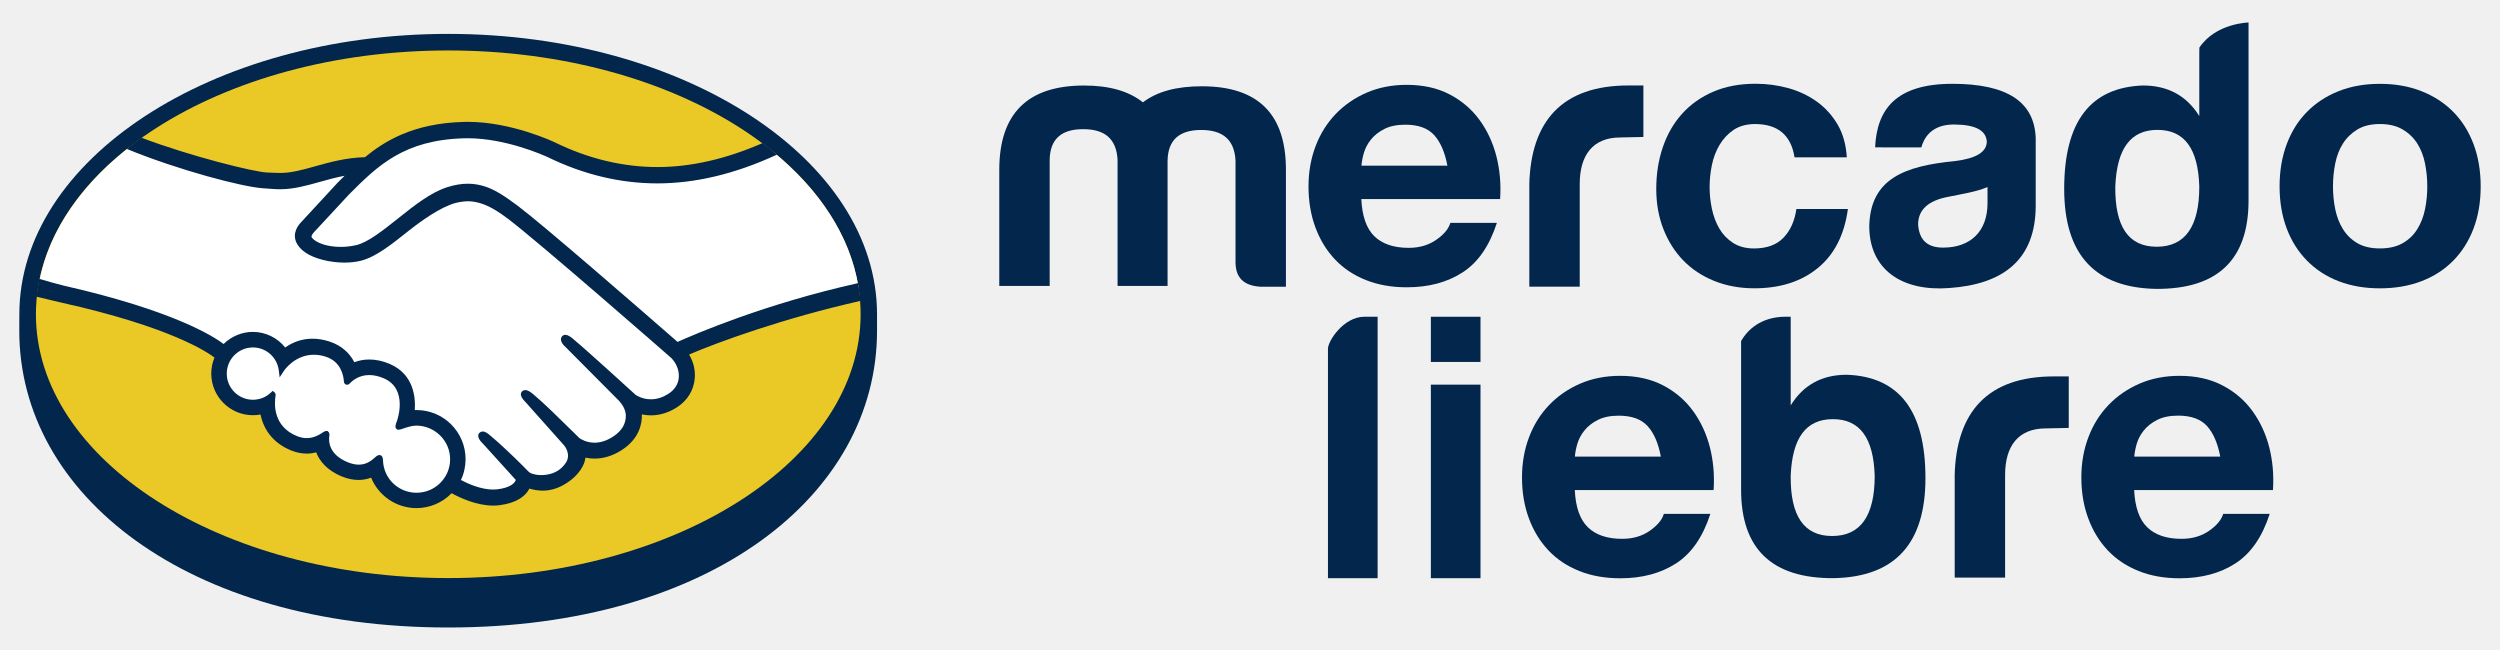
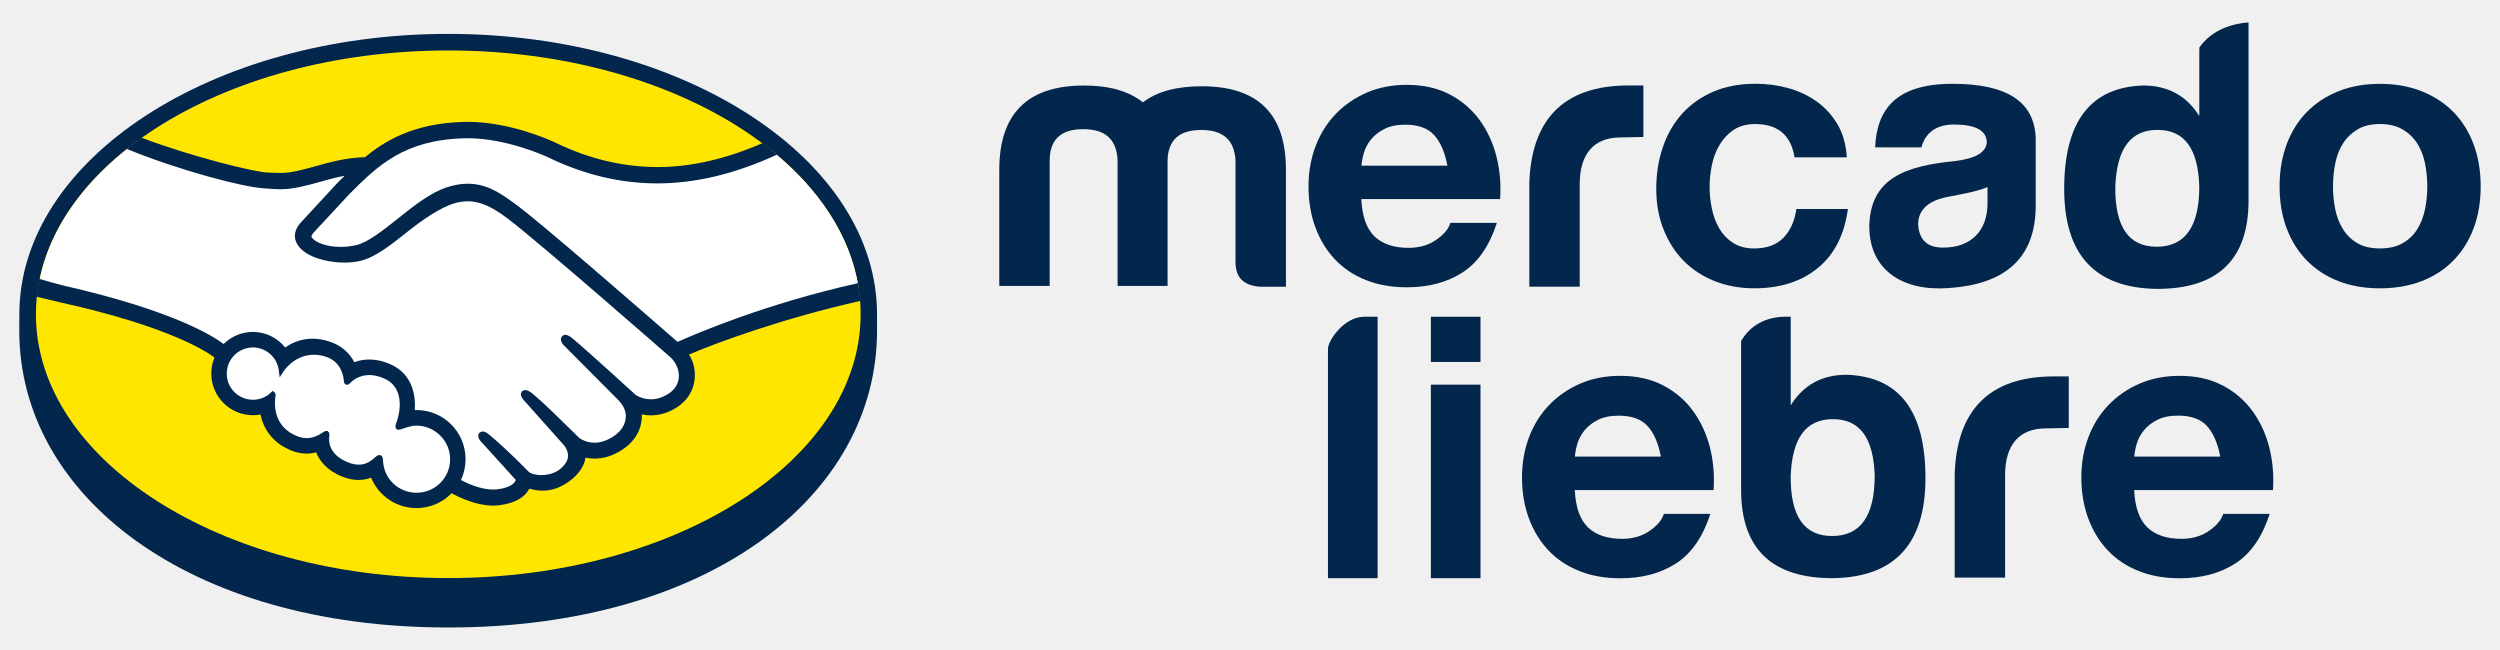
<svg xmlns="http://www.w3.org/2000/svg" version="1.1" id="Capa_1" x="0px" y="0px" viewBox="0 0 500 130" style="enable-background:new 0 0 500 130;" xml:space="preserve">
  <style type="text/css">
	.st0{fill:#03264C;}
- 	.st1{fill:#EAC926;}
+ 	.st1{fill:#fee600;}
	.st2{fill:#FFFFFF;}
</style>
  <g id="g14">
    <g id="g20" transform="translate(329.6772,316.9189)">
      <path id="path22" class="st0" d="M-154.27-254.04c0-30.91-38.4-56.1-85.77-56.1c-47.37,0-85.77,25.19-85.77,56.1    c0,0.8-0.01,3-0.01,3.28c0,32.79,33.56,59.34,85.77,59.34c52.53,0,85.78-26.55,85.78-59.34V-254.04z" />
    </g>
    <g id="g24" transform="translate(325.6143,316.9531)">
      <path id="path26" class="st1" d="M-153.49-254.1c0,29.14-36.92,52.76-82.47,52.76c-45.55,0-82.47-23.62-82.47-52.76    c0-29.14,36.92-52.76,82.47-52.76C-190.41-306.86-153.49-283.24-153.49-254.1" />
    </g>
    <g id="g28" transform="translate(189.7051,337.5469)">
      <path id="path30" class="st2" d="M-127.43-291.34c-0.04,0.08-0.87,0.93-0.33,1.62c1.3,1.66,5.32,2.62,9.39,1.7    c2.42-0.54,5.52-3.01,8.53-5.4c3.26-2.59,6.49-5.18,9.74-6.21c3.44-1.09,5.64-0.63,7.1-0.18c1.6,0.48,3.47,1.53,6.47,3.78    c5.64,4.24,28.34,24.05,32.25,27.47c3.16-1.43,17.19-7.47,36.26-11.67c-1.66-10.17-7.84-19.47-17.22-27.08    c-13.07,5.49-29.04,8.35-44.67,0.73c-0.08-0.03-8.53-4.03-16.87-3.84c-12.39,0.29-17.76,5.65-23.44,11.33L-127.43-291.34z" />
    </g>
    <g id="g32" transform="translate(279.0542,306.6982)">
      <path id="path34" class="st2" d="M-144.56-235.56c-0.27-0.24-26.68-23.35-32.66-27.85c-3.46-2.6-5.39-3.26-7.41-3.52    c-1.05-0.14-2.51,0.06-3.52,0.34c-2.78,0.76-6.42,3.19-9.65,5.75c-3.35,2.66-6.5,5.17-9.43,5.83c-3.74,0.84-8.31-0.15-10.39-1.56    c-0.85-0.57-1.44-1.22-1.73-1.89c-0.77-1.79,0.65-3.21,0.88-3.45l7.29-7.88c0.85-0.85,1.7-1.69,2.57-2.53    c-2.35,0.31-4.53,0.91-6.64,1.5c-2.64,0.74-5.18,1.45-7.75,1.45c-1.07,0-6.82-0.94-7.91-1.24c-6.6-1.81-12.39-3.56-21.03-7.6    c-10.36,7.71-17.29,17.36-19.29,27.98c1.49,0.39,3.89,1.11,4.89,1.33c23.45,5.21,30.76,10.59,32.08,11.71    c1.43-1.59,3.5-2.61,5.81-2.61c2.6,0,4.93,1.31,6.35,3.32c1.34-1.06,3.2-1.97,5.59-1.97c1.09,0,2.22,0.2,3.36,0.59    c2.64,0.91,4.01,2.67,4.72,4.26c0.89-0.4,1.98-0.7,3.26-0.69c1.26,0,2.58,0.29,3.9,0.86c4.32,1.86,5,6.1,4.6,9.3    c0.31-0.04,0.62-0.05,0.93-0.05c5.13,0,9.29,4.17,9.29,9.3c0,1.59-0.41,3.08-1.11,4.39c1.39,0.78,4.95,2.56,8.07,2.16    c2.49-0.32,3.44-1.17,3.78-1.65c0.23-0.33,0.48-0.71,0.25-0.99l-6.62-7.35c0,0-1.09-1.03-0.73-1.43c0.37-0.41,1.04,0.18,1.52,0.58    c3.37,2.81,7.48,7.06,7.48,7.06c0.07,0.04,0.34,0.58,1.86,0.85c1.31,0.23,3.63,0.1,5.23-1.22c0.4-0.33,0.81-0.75,1.15-1.18    c-0.03,0.02-0.05,0.05-0.07,0.06c1.69-2.17-0.19-4.36-0.19-4.36l-7.73-8.67c0,0-1.1-1.02-0.73-1.43c0.34-0.36,1.05,0.18,1.53,0.58    c2.45,2.05,5.9,5.51,9.21,8.76c0.65,0.48,3.56,2.27,7.41-0.26c2.34-1.53,2.81-3.42,2.74-4.84c-0.16-1.88-1.63-3.22-1.63-3.22    l-10.55-10.61c0,0-1.11-0.95-0.72-1.43c0.32-0.4,1.05,0.18,1.52,0.58c3.36,2.81,12.46,11.15,12.46,11.15    c0.13,0.09,3.27,2.33,7.16-0.14c1.39-0.89,2.28-2.23,2.35-3.78C-142.66-233.95-144.56-235.56-144.56-235.56" />
    </g>
    <g id="g36" transform="translate(215.7334,290.0596)">
      <path id="path38" class="st2" d="M-132.42-205.47c-1.64-0.02-3.43,0.95-3.66,0.81c-0.13-0.09,0.1-0.74,0.25-1.12    c0.16-0.38,2.31-6.86-2.94-9.11c-4.02-1.73-6.47,0.21-7.32,1.09c-0.22,0.23-0.32,0.21-0.35-0.08c-0.08-1.17-0.6-4.33-4.07-5.38    c-4.96-1.52-8.14,1.94-8.95,3.19c-0.36-2.82-2.75-5.02-5.68-5.02c-3.18,0-5.76,2.57-5.76,5.75c0,3.18,2.58,5.75,5.76,5.75    c1.54,0,2.95-0.61,3.98-1.61c0.03,0.03,0.05,0.08,0.03,0.19c-0.24,1.42-0.69,6.6,4.73,8.7c2.17,0.84,4.02,0.22,5.55-0.86    c0.46-0.32,0.53-0.19,0.47,0.24c-0.2,1.33,0.05,4.18,4.04,5.8c3.04,1.23,4.84-0.03,6.01-1.12c0.51-0.47,0.65-0.39,0.68,0.33    c0.14,3.85,3.34,6.91,7.23,6.91c4,0,7.24-3.23,7.25-7.23C-125.18-202.23-128.42-205.43-132.42-205.47" />
    </g>
    <g id="g40" transform="translate(215.7334,272.79)">
      <path id="path42" class="st0" d="M-132.42-174.24c-3.63,0-6.57-2.82-6.71-6.41c-0.01-0.31-0.04-1.13-0.73-1.13    c-0.29,0-0.53,0.17-0.82,0.43c-0.8,0.74-1.81,1.49-3.3,1.49c-0.67,0-1.4-0.16-2.17-0.47c-3.83-1.55-3.88-4.18-3.72-5.24    c0.04-0.28,0.05-0.57-0.14-0.81l-0.23-0.21h-0.24c-0.2,0-0.39,0.08-0.67,0.27c-1.11,0.78-2.17,1.15-3.25,1.15    c-0.59,0-1.2-0.12-1.82-0.35c-5.04-1.96-4.64-6.72-4.4-8.15c0.04-0.29-0.04-0.51-0.22-0.66l-0.36-0.29l-0.33,0.32    c-0.98,0.95-2.27,1.46-3.62,1.46c-2.89,0-5.24-2.35-5.23-5.23c0-2.89,2.35-5.23,5.24-5.23c2.61,0,4.83,1.96,5.16,4.57l0.18,1.41    l0.77-1.19c0.09-0.14,2.2-3.34,6.09-3.33c0.74,0,1.5,0.12,2.27,0.36c3.1,0.95,3.63,3.76,3.71,4.93c0.05,0.68,0.54,0.71,0.64,0.71    c0.27,0,0.47-0.17,0.6-0.32c0.59-0.61,1.86-1.62,3.85-1.62c0.91,0,1.88,0.22,2.89,0.65c4.93,2.11,2.69,8.37,2.67,8.44    c-0.42,1.04-0.44,1.5-0.04,1.76l0.19,0.09h0.14c0.22,0,0.5-0.1,0.96-0.25c0.67-0.23,1.68-0.58,2.63-0.58h0    c3.71,0.04,6.73,3.06,6.72,6.73C-125.7-177.25-128.72-174.24-132.42-174.24 M-80.22-204.41c-8.14-7.1-26.94-23.45-32.03-27.27    c-2.91-2.19-4.89-3.34-6.64-3.86c-0.78-0.24-1.87-0.51-3.26-0.51c-1.3,0-2.69,0.23-4.14,0.7c-3.29,1.04-6.57,3.65-9.74,6.17    l-0.16,0.13c-2.96,2.35-6.01,4.78-8.32,5.29c-1.01,0.23-2.04,0.35-3.08,0.35c-2.59,0-4.91-0.75-5.78-1.86    c-0.14-0.18-0.05-0.48,0.29-0.91l0.04-0.06l7.16-7.71c5.61-5.61,10.9-10.9,23.09-11.18c0.2,0,0.41-0.01,0.61-0.01    c7.59,0,15.17,3.4,16.02,3.79c7.12,3.47,14.46,5.23,21.84,5.24c7.69,0,15.63-1.9,23.98-5.75c-0.93-0.78-1.9-1.55-2.9-2.3    c-7.33,3.18-14.32,4.79-21.05,4.78c-6.88-0.01-13.76-1.66-20.44-4.92c-0.35-0.17-8.73-4.12-17.44-4.12c-0.23,0-0.46,0-0.69,0.01    c-10.24,0.24-16.01,3.88-19.88,7.06c-3.77,0.09-7.03,1-9.92,1.81c-2.58,0.72-4.81,1.34-6.99,1.34c-0.9,0-2.51-0.08-2.66-0.09    c-2.5-0.08-15.11-3.17-25.14-6.96c-1.02,0.72-2.01,1.47-2.97,2.23c10.48,4.3,23.23,7.62,27.25,7.88c1.12,0.07,2.31,0.2,3.51,0.2    c2.66,0,5.32-0.75,7.89-1.47c1.52-0.43,3.2-0.89,4.96-1.23c-0.47,0.46-0.94,0.93-1.41,1.4l-7.27,7.87c-0.57,0.58-1.81,2.12-1,4.02    c0.33,0.77,0.99,1.5,1.91,2.12c1.73,1.17,4.84,1.96,7.72,1.96c1.09,0,2.13-0.11,3.08-0.32c3.05-0.68,6.25-3.23,9.63-5.92    c2.7-2.15,6.53-4.87,9.47-5.67c0.82-0.22,1.83-0.36,2.64-0.36c0.24,0,0.47,0.01,0.68,0.04c1.94,0.25,3.82,0.91,7.16,3.42    c5.97,4.48,32.39,27.59,32.64,27.82c0.02,0.02,1.7,1.47,1.59,3.88c-0.06,1.35-0.81,2.54-2.11,3.37c-1.13,0.71-2.29,1.08-3.47,1.08    c-1.77,0-2.98-0.83-3.06-0.89c-0.1-0.08-9.15-8.38-12.48-11.17c-0.53-0.44-1.05-0.83-1.57-0.83c-0.28,0-0.52,0.12-0.69,0.33    c-0.52,0.65,0.06,1.54,0.75,2.13l10.57,10.63c0.01,0.01,1.32,1.24,1.46,2.86c0.08,1.76-0.76,3.23-2.51,4.38    c-1.25,0.82-2.51,1.24-3.75,1.24c-1.62,0-2.76-0.74-3.01-0.91l-1.52-1.49c-2.77-2.73-5.63-5.55-7.73-7.3    c-0.51-0.42-1.06-0.82-1.58-0.82c-0.25,0-0.49,0.1-0.67,0.28c-0.24,0.27-0.4,0.74,0.19,1.53c0.24,0.33,0.53,0.6,0.53,0.6    l7.72,8.66c0.06,0.08,1.59,1.89,0.17,3.7l-0.27,0.34c-0.23,0.26-0.48,0.49-0.72,0.69c-1.32,1.08-3.07,1.2-3.77,1.2    c-0.37,0-0.73-0.03-1.05-0.09c-0.76-0.14-1.27-0.35-1.52-0.64l-0.09-0.09c-0.42-0.44-4.31-4.41-7.53-7.09    c-0.42-0.36-0.95-0.81-1.5-0.81c-0.27,0-0.51,0.11-0.7,0.31c-0.64,0.7,0.32,1.74,0.73,2.12l6.58,7.26    c-0.01,0.07-0.09,0.22-0.25,0.45c-0.24,0.32-1.03,1.12-3.42,1.42c-0.28,0.03-0.58,0.05-0.87,0.05c-2.46,0-5.09-1.19-6.44-1.91    c0.62-1.3,0.93-2.73,0.93-4.17c0-5.42-4.39-9.82-9.81-9.82c-0.11,0-0.24,0-0.35,0.01c0.18-2.47-0.17-7.15-4.98-9.22    c-1.38-0.6-2.76-0.9-4.1-0.9c-1.05,0-2.06,0.18-3.01,0.54c-0.99-1.93-2.65-3.34-4.81-4.08c-1.19-0.41-2.38-0.62-3.52-0.62    c-2,0-3.84,0.59-5.49,1.76c-1.57-1.96-3.95-3.12-6.46-3.12c-2.19,0-4.3,0.88-5.86,2.42c-2.05-1.56-10.17-6.72-31.92-11.66    c-1.05-0.24-3.47-0.93-4.95-1.37c-0.25,1.18-0.43,2.37-0.56,3.57c0,0,4.01,0.96,4.8,1.14c22.21,4.93,29.55,10.07,30.8,11.03    c-0.42,1.01-0.64,2.1-0.64,3.2c0,4.59,3.73,8.33,8.32,8.33c0.52,0,1.03-0.04,1.53-0.14c0.69,3.38,2.9,5.94,6.28,7.25    c0.99,0.38,1.99,0.57,2.96,0.57c0.63,0,1.27-0.08,1.9-0.24c0.62,1.59,2.03,3.56,5.17,4.83c1.1,0.44,2.2,0.68,3.27,0.68    c0.87,0,1.73-0.15,2.54-0.46c1.5,3.66,5.08,6.09,9.07,6.09c2.64,0,5.18-1.07,7.03-2.98c1.58,0.88,4.93,2.47,8.31,2.48    c0.44,0,0.85-0.03,1.26-0.08c3.36-0.42,4.92-1.73,5.64-2.76c0.13-0.18,0.25-0.37,0.35-0.56c0.79,0.23,1.67,0.41,2.66,0.41    c1.83,0,3.59-0.62,5.37-1.92c1.75-1.26,2.99-3.07,3.17-4.61c0-0.02,0.01-0.04,0.01-0.07c0.59,0.12,1.19,0.19,1.8,0.19    c1.89,0,3.74-0.59,5.52-1.75c3.42-2.24,4.02-5.18,3.96-7.09c0.6,0.13,1.21,0.19,1.82,0.19c1.77,0,3.51-0.54,5.17-1.59    c2.12-1.36,3.4-3.43,3.59-5.85c0.13-1.64-0.27-3.3-1.14-4.72c5.73-2.47,18.84-7.25,34.27-10.73c-0.09-1.2-0.27-2.38-0.48-3.55    C-62.8-212-76.73-205.97-80.22-204.41" />
    </g>
    <g id="g44" transform="translate(372.3848,355.1846)">
      <path id="path46" class="st0" d="M-162.45-323.23V-298h-10.08v-23.21c0-11.27,5.67-16.87,16.94-16.87c5.08,0,8.96,1.12,11.79,3.36    c2.84-2.16,6.72-3.21,11.8-3.21c11.27,0,16.87,5.6,16.8,16.87v23.22h-5.15c-3.28-0.23-4.93-1.79-4.93-4.93v-20.3    c-0.22-4.11-2.46-6.12-6.87-6.12c-4.4,0-6.64,2.02-6.72,6.12V-298h-10v-25.23c-0.23-4.11-2.46-6.12-6.87-6.12    C-160.14-329.36-162.38-327.34-162.45-323.23" />
    </g>
    <g id="g48" transform="translate(491.0654,348.9932)">
      <path id="path50" class="st0" d="M-185.21-312.04c0.3-12.77,6.61-19.86,19.82-19.86h3v10.3l-4.61,0.1c-5.52,0-8.12,3.56-8.12,9.31    v20.53h-10.08V-312.04z" />
    </g>
    <g id="g52" transform="translate(604.4424,344.4316)">
      <path id="path54" class="st0" d="M-206.94-303.79v-3.23c-2.31,0.97-5,1.37-7.91,1.96c-3.96,0.75-5.97,2.61-5.97,5.52    c0.22,3.14,1.87,4.63,5,4.63C-210.3-294.91-206.94-298.19-206.94-303.79 M-220.18-314.95l-9.24-0.01    c0.35-7.63,4.19-12.71,15.47-12.71c10.9,0,16.42,3.58,16.65,10.9v13.44c0,10.9-6.57,15.75-17.24,16.5    c-9.48,0.75-16.05-3.66-16.05-12.39c0.22-9.48,7.09-12.02,17.09-12.99c4.25-0.52,6.42-1.79,6.42-3.96    c-0.22-2.24-2.31-3.31-6.42-3.36C-218.16-319.6-219.66-316.82-220.18-314.95" />
    </g>
    <g id="g56" transform="translate(636.0684,348.5366)">
      <path id="path58" class="st0" d="M-213.01-311.21c-0.07,7.99,2.61,12.02,8.29,12.02c5.67,0,8.51-4.03,8.51-12.02    c-0.22-7.61-2.98-11.35-8.36-11.35C-209.95-322.56-212.71-318.83-213.01-311.21 M-186.36-344.04v35.59    c0,11.87-6.2,17.77-18.51,17.69c-12.24-0.23-18.36-6.87-18.36-20c0-13.44,5.23-20.3,15.75-20.68c4.93,0,8.74,2.02,11.27,6.12    v-12.59l0.02-1.11C-192.91-343.92-186.36-344.04-186.36-344.04" />
    </g>
    <g id="g60" transform="translate(450.3125,316.3428)">
      <path id="path62" class="st0" d="M-177.39-253h2.6v52.3h-9.93v-45.91C-184.72-248.1-181.64-253-177.39-253" />
    </g>
    <g id="g68" transform="translate(467.5215,361.2886)">
      <path id="path70" class="st0" d="M-180.69-334.27c-1.26-1.39-3.19-2.08-5.77-2.08c-1.69,0-3.09,0.29-4.2,0.86    c-1.12,0.57-2.01,1.28-2.68,2.12c-0.67,0.84-1.14,1.74-1.41,2.68c-0.27,0.94-0.43,1.79-0.48,2.53h17.19    C-178.55-330.85-179.43-332.88-180.69-334.27 M-192.64-314.03c1.59,1.54,3.87,2.31,6.85,2.31c2.13,0,3.97-0.53,5.51-1.6    c1.54-1.07,2.48-2.2,2.83-3.39h9.3c-1.49,4.61-3.77,7.91-6.85,9.9c-3.08,1.99-6.8,2.98-11.16,2.98c-3.03,0-5.76-0.48-8.19-1.45    c-2.43-0.97-4.49-2.34-6.18-4.13c-1.69-1.79-2.99-3.92-3.91-6.4c-0.92-2.48-1.38-5.21-1.38-8.19c0-2.88,0.47-5.56,1.41-8.04    c0.94-2.48,2.28-4.62,4.02-6.44c1.74-1.81,3.81-3.24,6.21-4.28c2.41-1.04,5.07-1.56,8-1.56c3.27,0,6.13,0.63,8.56,1.9    c2.43,1.26,4.43,2.97,5.99,5.1c1.56,2.13,2.69,4.57,3.39,7.29c0.69,2.73,0.94,5.58,0.74,8.56h-27.76    C-195.09-318.05-194.23-315.57-192.64-314.03" />
    </g>
    <g id="g72" transform="translate(546.9404,364.02)">
      <path id="path74" class="st0" d="M-195.92-339.21c-1.7,0-3.13,0.39-4.29,1.16c-1.15,0.78-2.09,1.78-2.82,3.01    c-0.73,1.23-1.24,2.58-1.54,4.06c-0.3,1.48-0.45,2.94-0.45,4.4c0,1.4,0.15,2.83,0.45,4.28c0.3,1.45,0.79,2.77,1.47,3.95    c0.68,1.18,1.59,2.14,2.74,2.89c1.15,0.75,2.56,1.13,4.21,1.13c2.56,0,4.52-0.71,5.9-2.14c1.38-1.43,2.24-3.35,2.59-5.75h10.3    c-0.7,5.16-2.71,9.1-6.01,11.8c-3.31,2.71-7.54,4.06-12.7,4.06c-2.91,0-5.57-0.49-8.01-1.47c-2.43-0.98-4.5-2.34-6.2-4.1    c-1.7-1.75-3.03-3.85-3.98-6.28c-0.95-2.43-1.43-5.1-1.43-8.01c0-3.01,0.44-5.8,1.32-8.38c0.88-2.58,2.17-4.81,3.87-6.69    c1.7-1.88,3.78-3.35,6.24-4.4c2.45-1.05,5.26-1.58,8.42-1.58c2.3,0,4.52,0.3,6.65,0.9c2.13,0.6,4.03,1.52,5.71,2.74    c1.68,1.23,3.04,2.76,4.1,4.58c1.05,1.83,1.65,4,1.8,6.5h-10.45C-188.73-336.98-191.36-339.21-195.92-339.21" />
    </g>
    <g id="g76" transform="translate(690.4863,342.9561)">
      <path id="path78" class="st0" d="M-223.44-301.12c0.3,1.48,0.81,2.81,1.54,3.98c0.73,1.18,1.69,2.12,2.89,2.82    c1.2,0.7,2.71,1.05,4.51,1.05c1.8,0,3.32-0.35,4.55-1.05c1.23-0.7,2.2-1.64,2.93-2.82c0.73-1.18,1.24-2.5,1.54-3.98    c0.3-1.48,0.45-2.99,0.45-4.55c0-1.55-0.15-3.08-0.45-4.59c-0.3-1.5-0.82-2.83-1.54-3.98c-0.73-1.15-1.7-2.09-2.93-2.82    c-1.23-0.73-2.74-1.09-4.55-1.09c-1.8,0-3.31,0.36-4.51,1.09c-1.2,0.73-2.17,1.67-2.89,2.82c-0.73,1.15-1.24,2.48-1.54,3.98    s-0.45,3.03-0.45,4.59C-223.89-304.12-223.74-302.6-223.44-301.12 M-233.14-314.13c0.95-2.53,2.3-4.68,4.06-6.46    c1.75-1.78,3.86-3.16,6.31-4.13c2.45-0.98,5.21-1.47,8.27-1.47c3.06,0,5.83,0.49,8.31,1.47c2.48,0.98,4.6,2.36,6.35,4.13    c1.75,1.78,3.11,3.93,4.06,6.46c0.95,2.53,1.43,5.35,1.43,8.46c0,3.11-0.48,5.91-1.43,8.42c-0.95,2.51-2.31,4.65-4.06,6.43    c-1.75,1.78-3.87,3.15-6.35,4.1c-2.48,0.95-5.25,1.43-8.31,1.43c-3.06,0-5.81-0.48-8.27-1.43c-2.46-0.95-4.56-2.32-6.31-4.1    c-1.75-1.78-3.11-3.92-4.06-6.43c-0.95-2.51-1.43-5.31-1.43-8.42C-234.57-308.78-234.09-311.59-233.14-314.13" />
    </g>
    <path id="path88" class="st0" d="M296.1,72.39h-9.93v-9.04h9.93V72.39z" />
    <path id="path90" class="st0" d="M296.1,115.64h-9.93V76.93h9.93V115.64z" />
    <g id="g84_1_" transform="translate(606.3789,289.2861)">
      <path id="path86_1_" class="st0" d="M-276.86-204.07c-1.26-1.39-3.19-2.08-5.77-2.08c-1.69,0-3.09,0.29-4.2,0.86    c-1.12,0.57-2.01,1.28-2.68,2.12c-0.67,0.84-1.14,1.74-1.41,2.68c-0.27,0.94-0.43,1.79-0.48,2.53h17.19    C-274.71-200.65-275.59-202.68-276.86-204.07 M-288.8-183.83c1.59,1.54,3.87,2.31,6.85,2.31c2.13,0,3.97-0.53,5.51-1.6    c1.54-1.07,2.48-2.2,2.83-3.39h9.3c-1.49,4.61-3.77,7.91-6.85,9.9c-3.08,1.99-6.8,2.98-11.16,2.98c-3.03,0-5.76-0.48-8.19-1.45    c-2.43-0.97-4.49-2.34-6.18-4.13c-1.69-1.79-2.99-3.92-3.91-6.4c-0.92-2.48-1.38-5.21-1.38-8.19c0-2.88,0.47-5.56,1.41-8.04    c0.94-2.48,2.28-4.63,4.02-6.44c1.74-1.81,3.81-3.24,6.21-4.28c2.41-1.04,5.07-1.56,8-1.56c3.27,0,6.13,0.63,8.56,1.9    c2.43,1.26,4.43,2.96,5.99,5.1c1.56,2.13,2.69,4.57,3.39,7.29c0.69,2.73,0.94,5.58,0.74,8.56h-27.76    C-291.26-187.85-290.39-185.37-288.8-183.83" />
    </g>
    <g id="g64_1_" transform="translate(513.6289,262.0811)">
      <path id="path66_1_" class="st0" d="M-147.2-154.88c-5.67,0-8.36-4.03-8.29-12.02c0.3-7.61,3.06-11.35,8.44-11.35    c5.37,0,8.14,3.73,8.36,11.35C-138.69-158.91-141.53-154.88-147.2-154.88 M-144.29-187.13c-4.92,0-8.66,2.02-11.2,6.12l0-17.73    h-1.12c-4.95,0.06-7.55,2.7-8.8,4.86v-0.34v30.08c0,11.87,6.2,17.77,18.51,17.69c12.24-0.23,18.36-6.87,18.36-20.01    C-128.54-179.89-133.76-186.76-144.29-187.13" />
    </g>
    <g id="g80_1_" transform="translate(543.9404,276.9932)">
      <path id="path82_1_" class="st0" d="M-153.01-181.85c0.3-12.77,6.61-19.86,19.82-19.86h3v10.3l-4.61,0.1    c-5.52,0-8.12,3.56-8.12,9.31v20.53h-10.08V-181.85z" />
    </g>
    <g id="g84_2_" transform="translate(606.3789,289.2861)">
      <path id="path86_2_" class="st0" d="M-164.98-204.08c-1.26-1.39-3.19-2.08-5.77-2.08c-1.69,0-3.09,0.29-4.2,0.86    c-1.12,0.57-2.01,1.28-2.68,2.12c-0.67,0.84-1.14,1.74-1.41,2.68c-0.27,0.94-0.43,1.79-0.48,2.53h17.19    C-162.84-200.65-163.72-202.69-164.98-204.08 M-176.93-183.83c1.59,1.54,3.87,2.31,6.85,2.31c2.13,0,3.97-0.53,5.51-1.6    c1.54-1.07,2.48-2.2,2.83-3.39h9.3c-1.49,4.61-3.77,7.91-6.85,9.9c-3.08,1.99-6.8,2.98-11.16,2.98c-3.03,0-5.76-0.48-8.19-1.45    c-2.43-0.97-4.49-2.34-6.18-4.13c-1.69-1.79-2.99-3.92-3.91-6.4c-0.92-2.48-1.38-5.21-1.38-8.19c0-2.88,0.47-5.56,1.41-8.04    c0.94-2.48,2.28-4.63,4.02-6.44c1.74-1.81,3.81-3.24,6.21-4.28c2.41-1.04,5.07-1.56,8-1.56c3.27,0,6.13,0.63,8.56,1.9    c2.43,1.26,4.43,2.96,5.99,5.1c1.56,2.13,2.69,4.57,3.39,7.29c0.69,2.73,0.94,5.58,0.74,8.56h-27.76    C-179.38-187.85-178.52-185.37-176.93-183.83" />
    </g>
  </g>
</svg>
